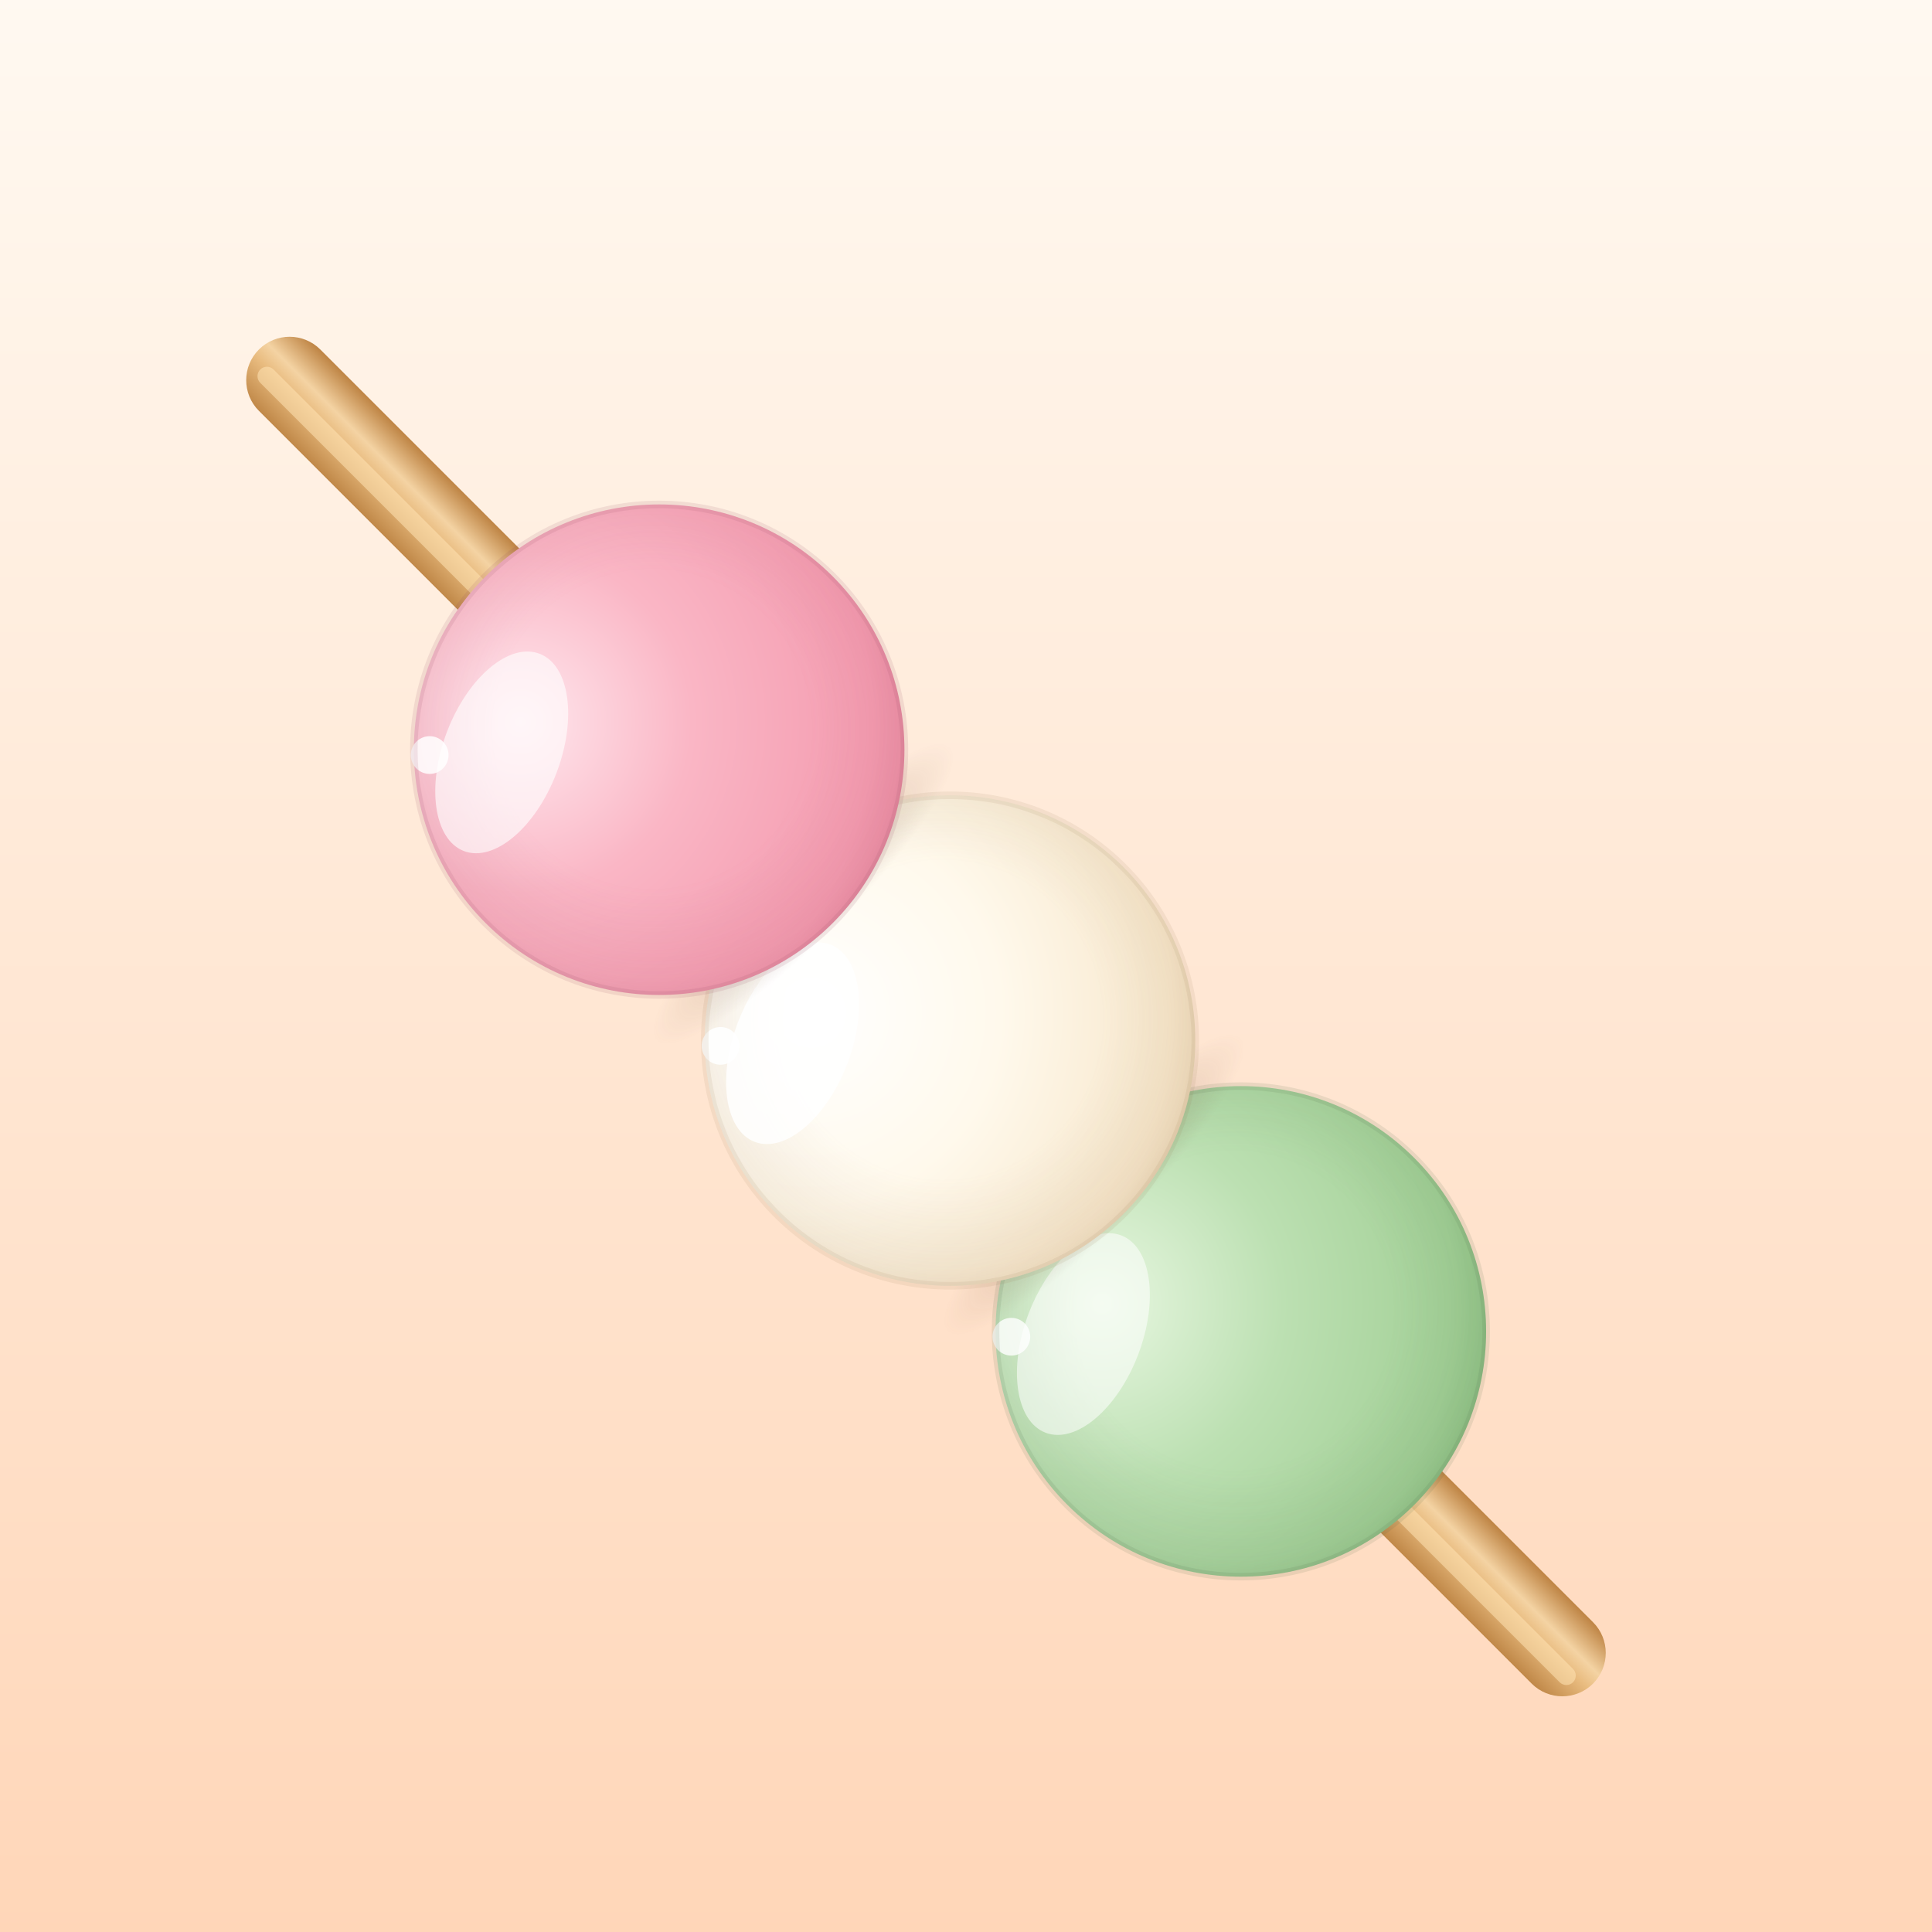
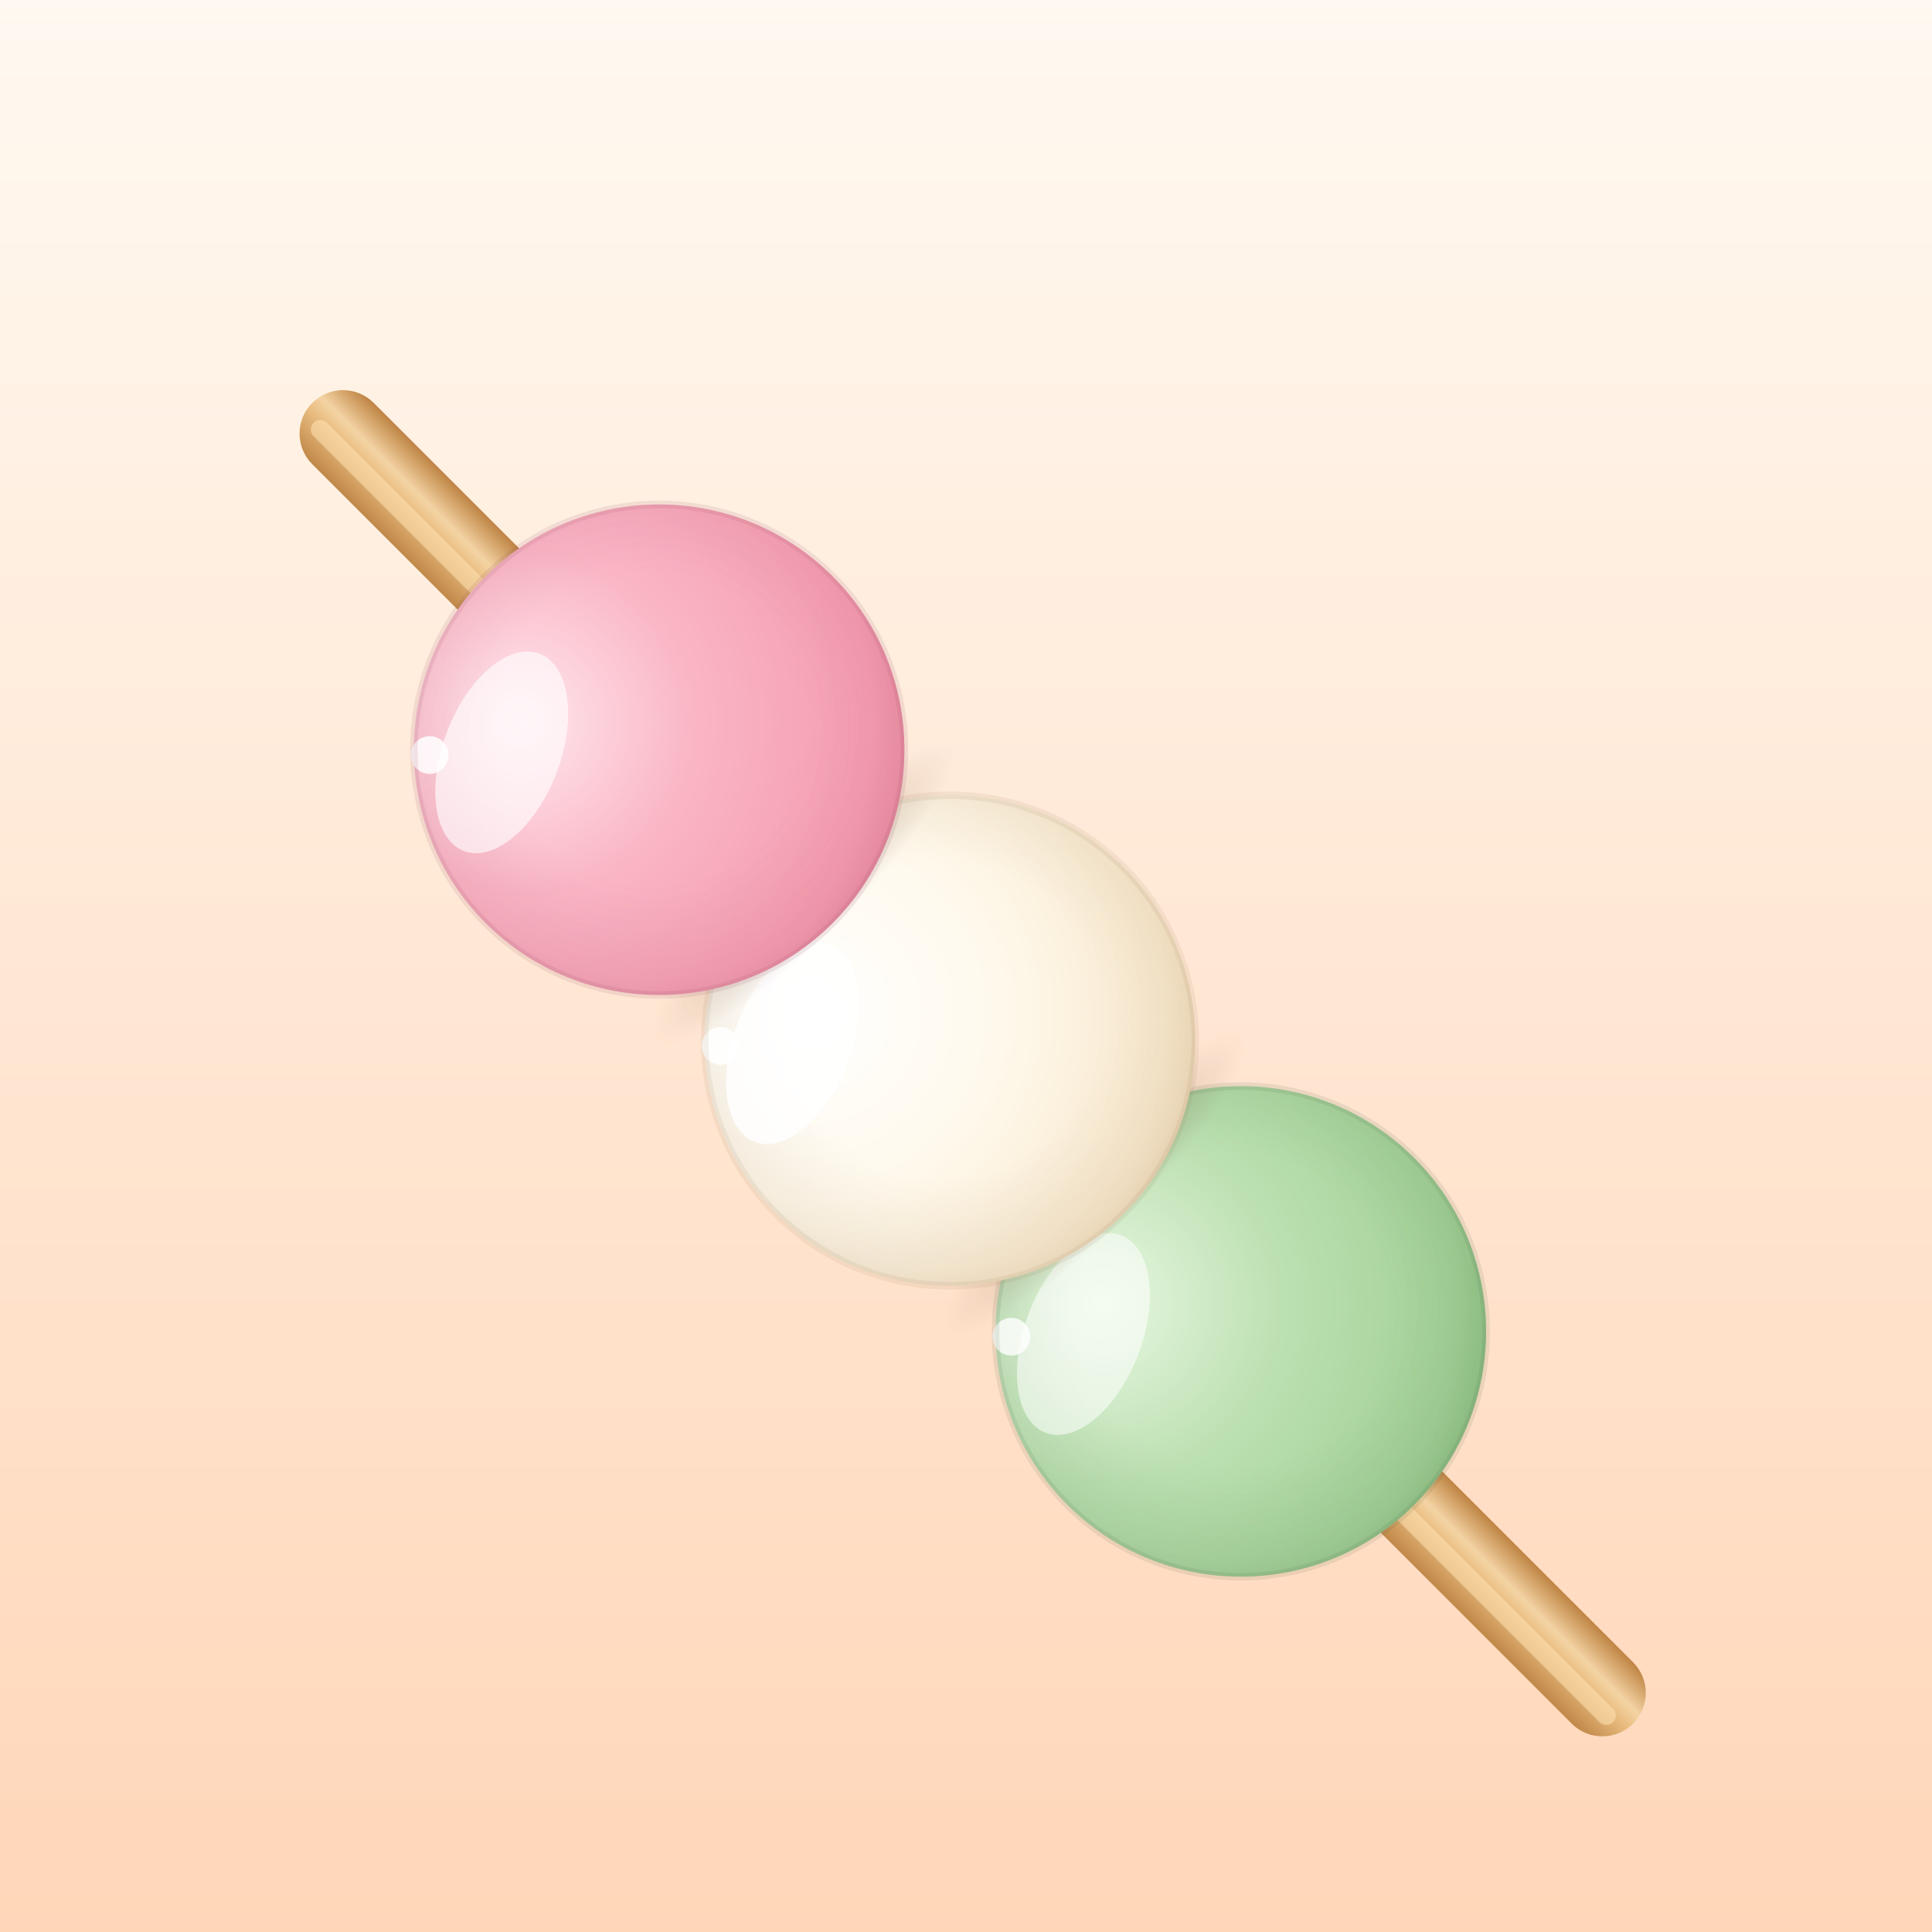
<svg xmlns="http://www.w3.org/2000/svg" width="1024" height="1024" viewBox="0 0 1024 1024">
  <defs>
    <linearGradient id="bg" x1="0" y1="0" x2="0" y2="1">
      <stop offset="0" stop-color="#FFF9F1" />
      <stop offset="1" stop-color="#FFD6B8" />
    </linearGradient>
    <linearGradient id="stick" x1="0" y1="0" x2="1" y2="0">
      <stop offset="0" stop-color="#C08848" />
      <stop offset="0.42" stop-color="#E9BC80" />
      <stop offset="0.62" stop-color="#F4D3A3" />
      <stop offset="1" stop-color="#BE8444" />
    </linearGradient>
    <radialGradient id="pink" cx="0.34" cy="0.26" r="0.92">
      <stop offset="0" stop-color="#FFE8EE" />
      <stop offset="0.38" stop-color="#FAB6C5" />
      <stop offset="0.78" stop-color="#F49CB0" />
      <stop offset="1" stop-color="#DE7B93" />
    </radialGradient>
    <radialGradient id="shadePink" cx="0.52" cy="0.46" r="0.62">
      <stop offset="0.52" stop-color="#A94F68" stop-opacity="0" />
      <stop offset="0.82" stop-color="#A94F68" stop-opacity="0.10" />
      <stop offset="1" stop-color="#A94F68" stop-opacity="0.26" />
    </radialGradient>
    <radialGradient id="cream" cx="0.34" cy="0.26" r="0.92">
      <stop offset="0" stop-color="#FFFFFF" />
      <stop offset="0.42" stop-color="#FFF9EC" />
      <stop offset="0.8" stop-color="#F7E7CC" />
      <stop offset="1" stop-color="#E3C9A5" />
    </radialGradient>
    <radialGradient id="shadeCream" cx="0.52" cy="0.46" r="0.62">
      <stop offset="0.52" stop-color="#9A7447" stop-opacity="0" />
      <stop offset="0.82" stop-color="#9A7447" stop-opacity="0.10" />
      <stop offset="1" stop-color="#9A7447" stop-opacity="0.24" />
    </radialGradient>
    <radialGradient id="matcha" cx="0.34" cy="0.26" r="0.92">
      <stop offset="0" stop-color="#E8F7E1" />
      <stop offset="0.4" stop-color="#BCE0B2" />
      <stop offset="0.78" stop-color="#A3D097" />
      <stop offset="1" stop-color="#7DB473" />
    </radialGradient>
    <radialGradient id="shadeMatcha" cx="0.52" cy="0.46" r="0.62">
      <stop offset="0.52" stop-color="#3F6B3B" stop-opacity="0" />
      <stop offset="0.82" stop-color="#3F6B3B" stop-opacity="0.10" />
      <stop offset="1" stop-color="#3F6B3B" stop-opacity="0.24" />
    </radialGradient>
    <radialGradient id="contact" cx="0.5" cy="0.5" r="0.5">
      <stop offset="0" stop-color="#6B4632" stop-opacity="0.30" />
      <stop offset="0.65" stop-color="#6B4632" stop-opacity="0.10" />
      <stop offset="1" stop-color="#6B4632" stop-opacity="0" />
    </radialGradient>
  </defs>
  <rect width="1024" height="1024" fill="url(#bg)" />
  <g transform="rotate(-45 512 560)">
-     <rect x="489" y="30" width="46" height="1000" rx="23" fill="url(#stick)" />
-     <rect x="500" y="38" width="10" height="984" rx="5" fill="#FFE3B5" opacity="0.55" />
+     <rect x="489" y="70" width="46" height="990" rx="23" fill="url(#stick)" />
+     <rect x="500" y="78" width="10" height="974" rx="5" fill="#FFE3B5" opacity="0.55" />
    <circle cx="512" cy="766" r="130" fill="url(#matcha)" />
    <circle cx="512" cy="766" r="130" fill="url(#shadeMatcha)" />
    <ellipse cx="452" cy="708" rx="56" ry="31" fill="#FFFFFF" opacity="0.55" transform="rotate(-24 452 708)" />
    <circle cx="424" cy="682" r="10" fill="#FFFFFF" opacity="0.8" />
    <circle cx="512" cy="766" r="130" fill="none" stroke="#4E6B45" stroke-opacity="0.12" stroke-width="4" />
    <ellipse cx="512" cy="656" rx="110" ry="24" fill="url(#contact)" />
    <circle cx="512" cy="548" r="130" fill="url(#cream)" />
    <circle cx="512" cy="548" r="130" fill="url(#shadeCream)" />
    <ellipse cx="452" cy="490" rx="56" ry="31" fill="#FFFFFF" opacity="0.85" transform="rotate(-24 452 490)" />
    <circle cx="424" cy="464" r="10" fill="#FFFFFF" opacity="0.9" />
    <circle cx="512" cy="548" r="130" fill="none" stroke="#8F7047" stroke-opacity="0.10" stroke-width="4" />
    <ellipse cx="512" cy="438" rx="110" ry="24" fill="url(#contact)" />
    <circle cx="512" cy="330" r="130" fill="url(#pink)" />
    <circle cx="512" cy="330" r="130" fill="url(#shadePink)" />
    <ellipse cx="452" cy="272" rx="56" ry="31" fill="#FFFFFF" opacity="0.62" transform="rotate(-24 452 272)" />
    <circle cx="424" cy="246" r="10" fill="#FFFFFF" opacity="0.85" />
    <circle cx="512" cy="330" r="130" fill="none" stroke="#93485E" stroke-opacity="0.12" stroke-width="4" />
  </g>
</svg>
